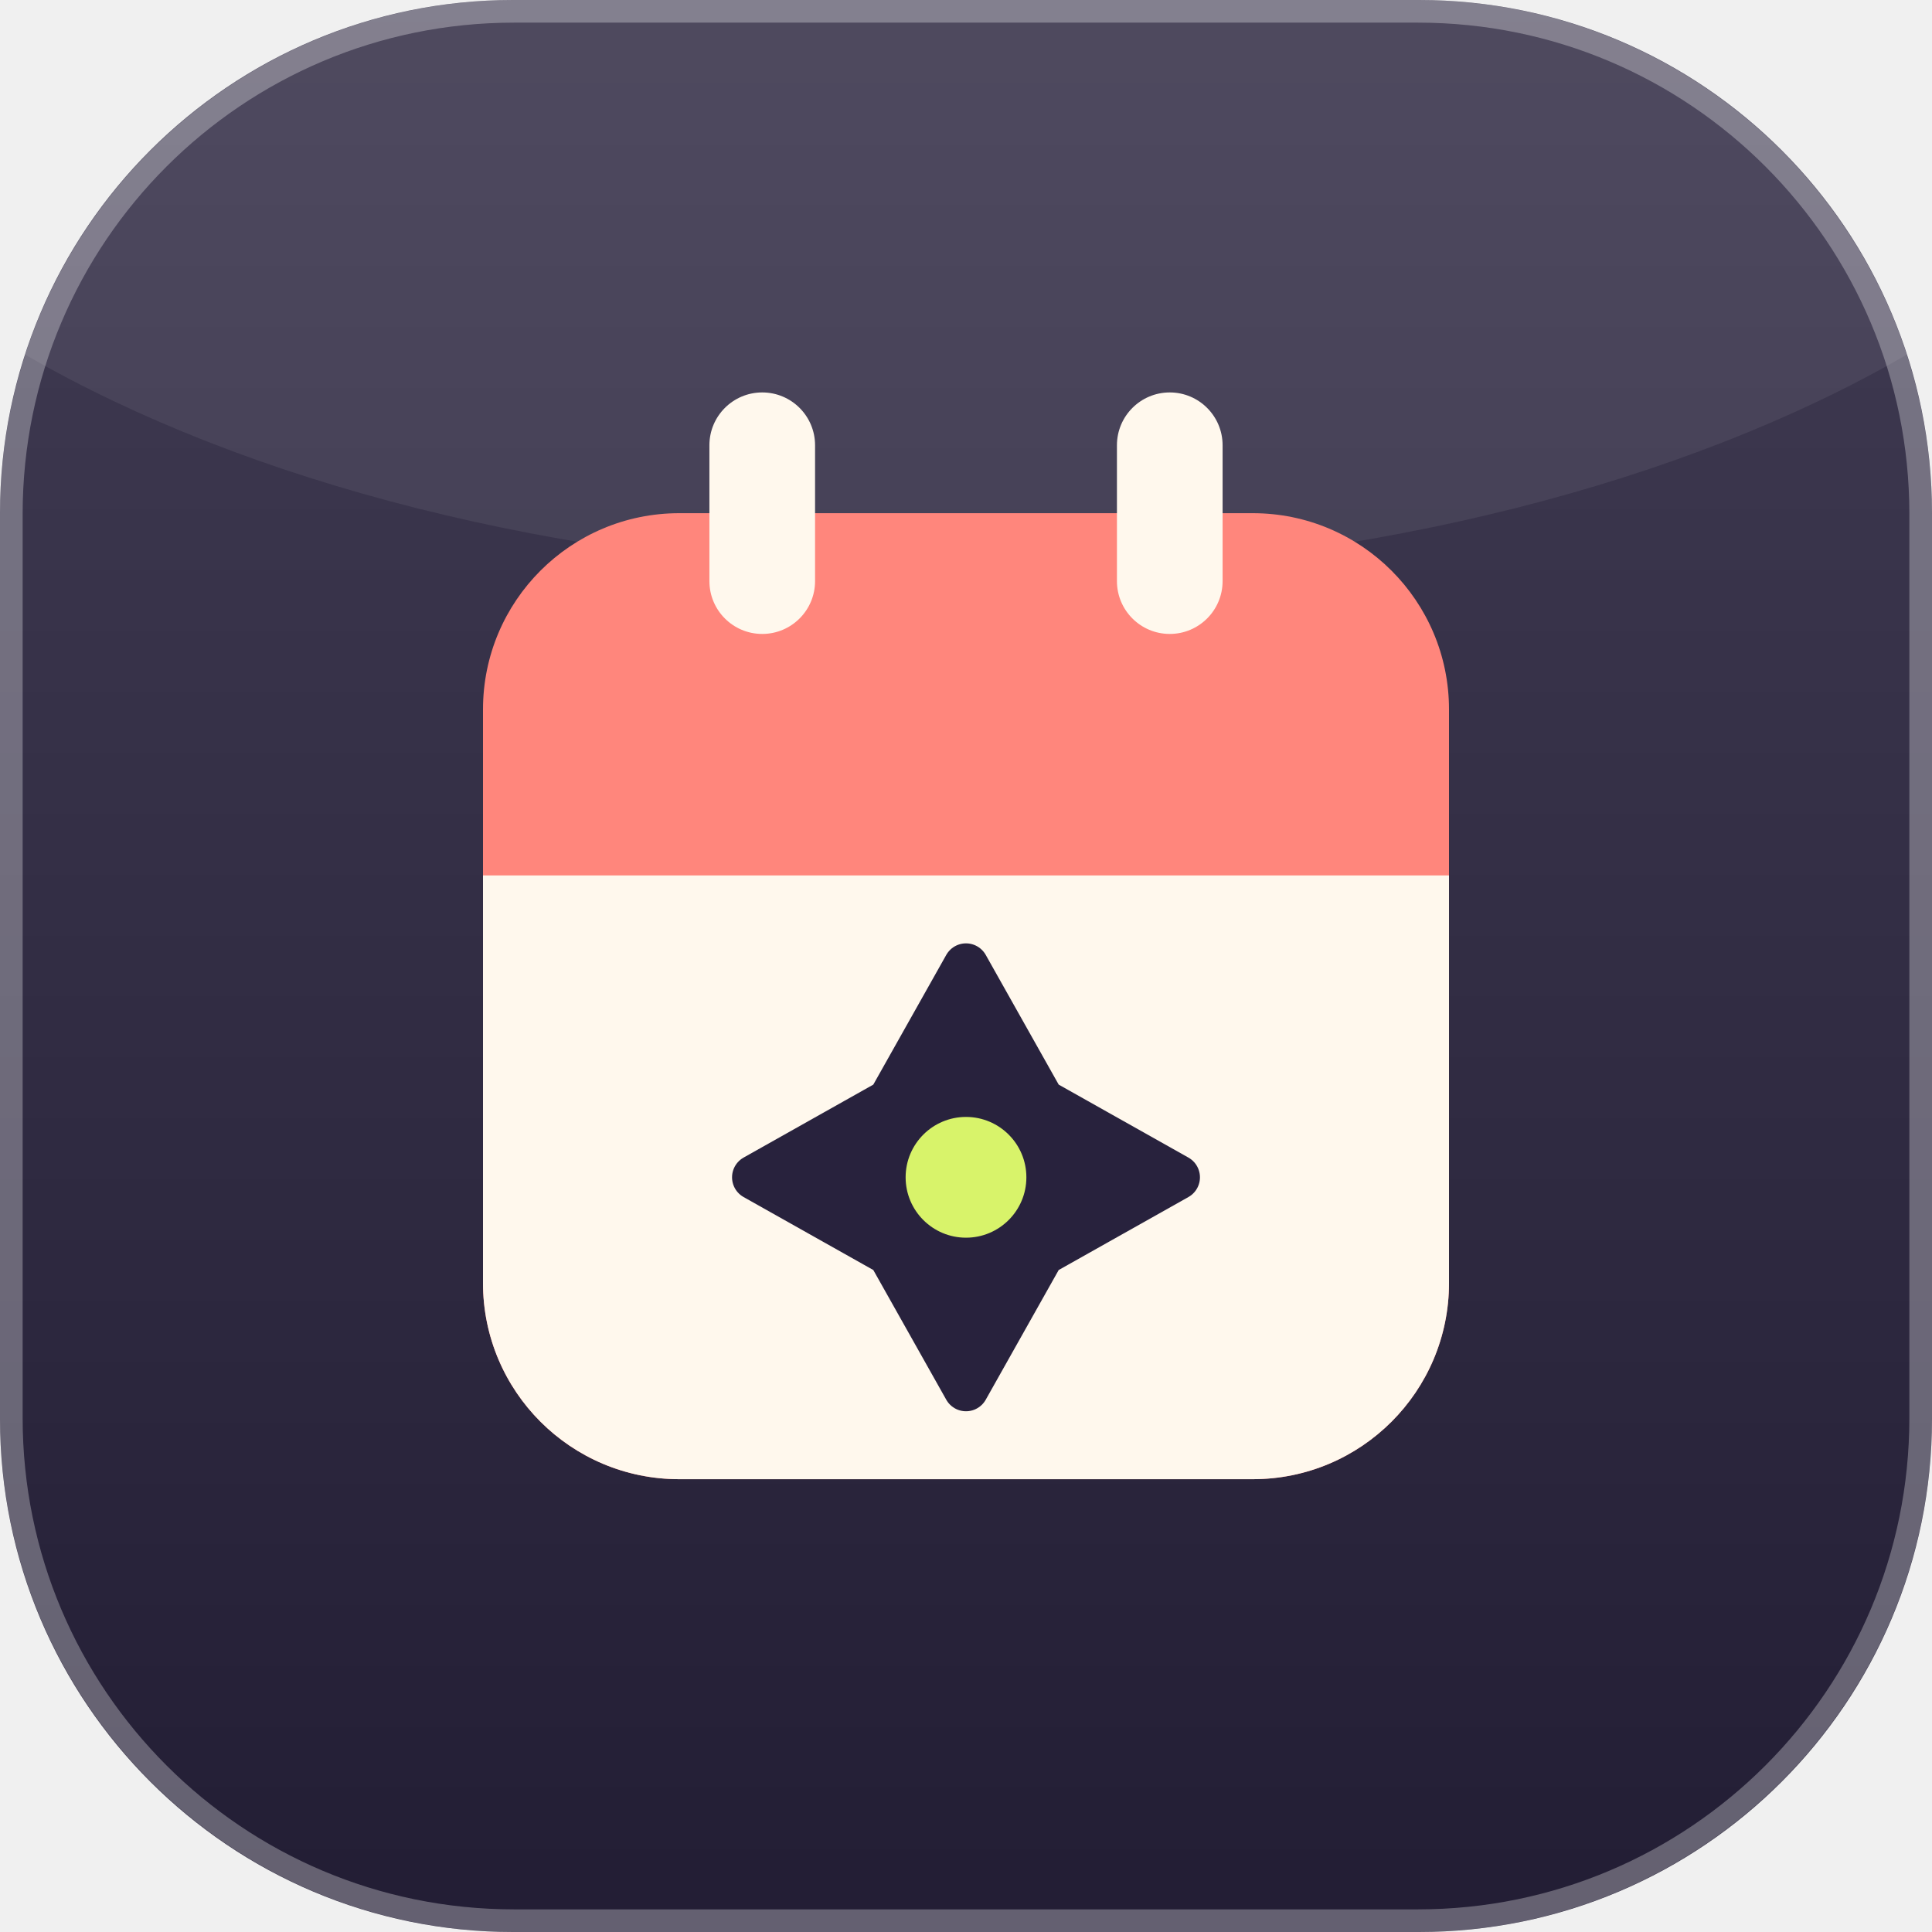
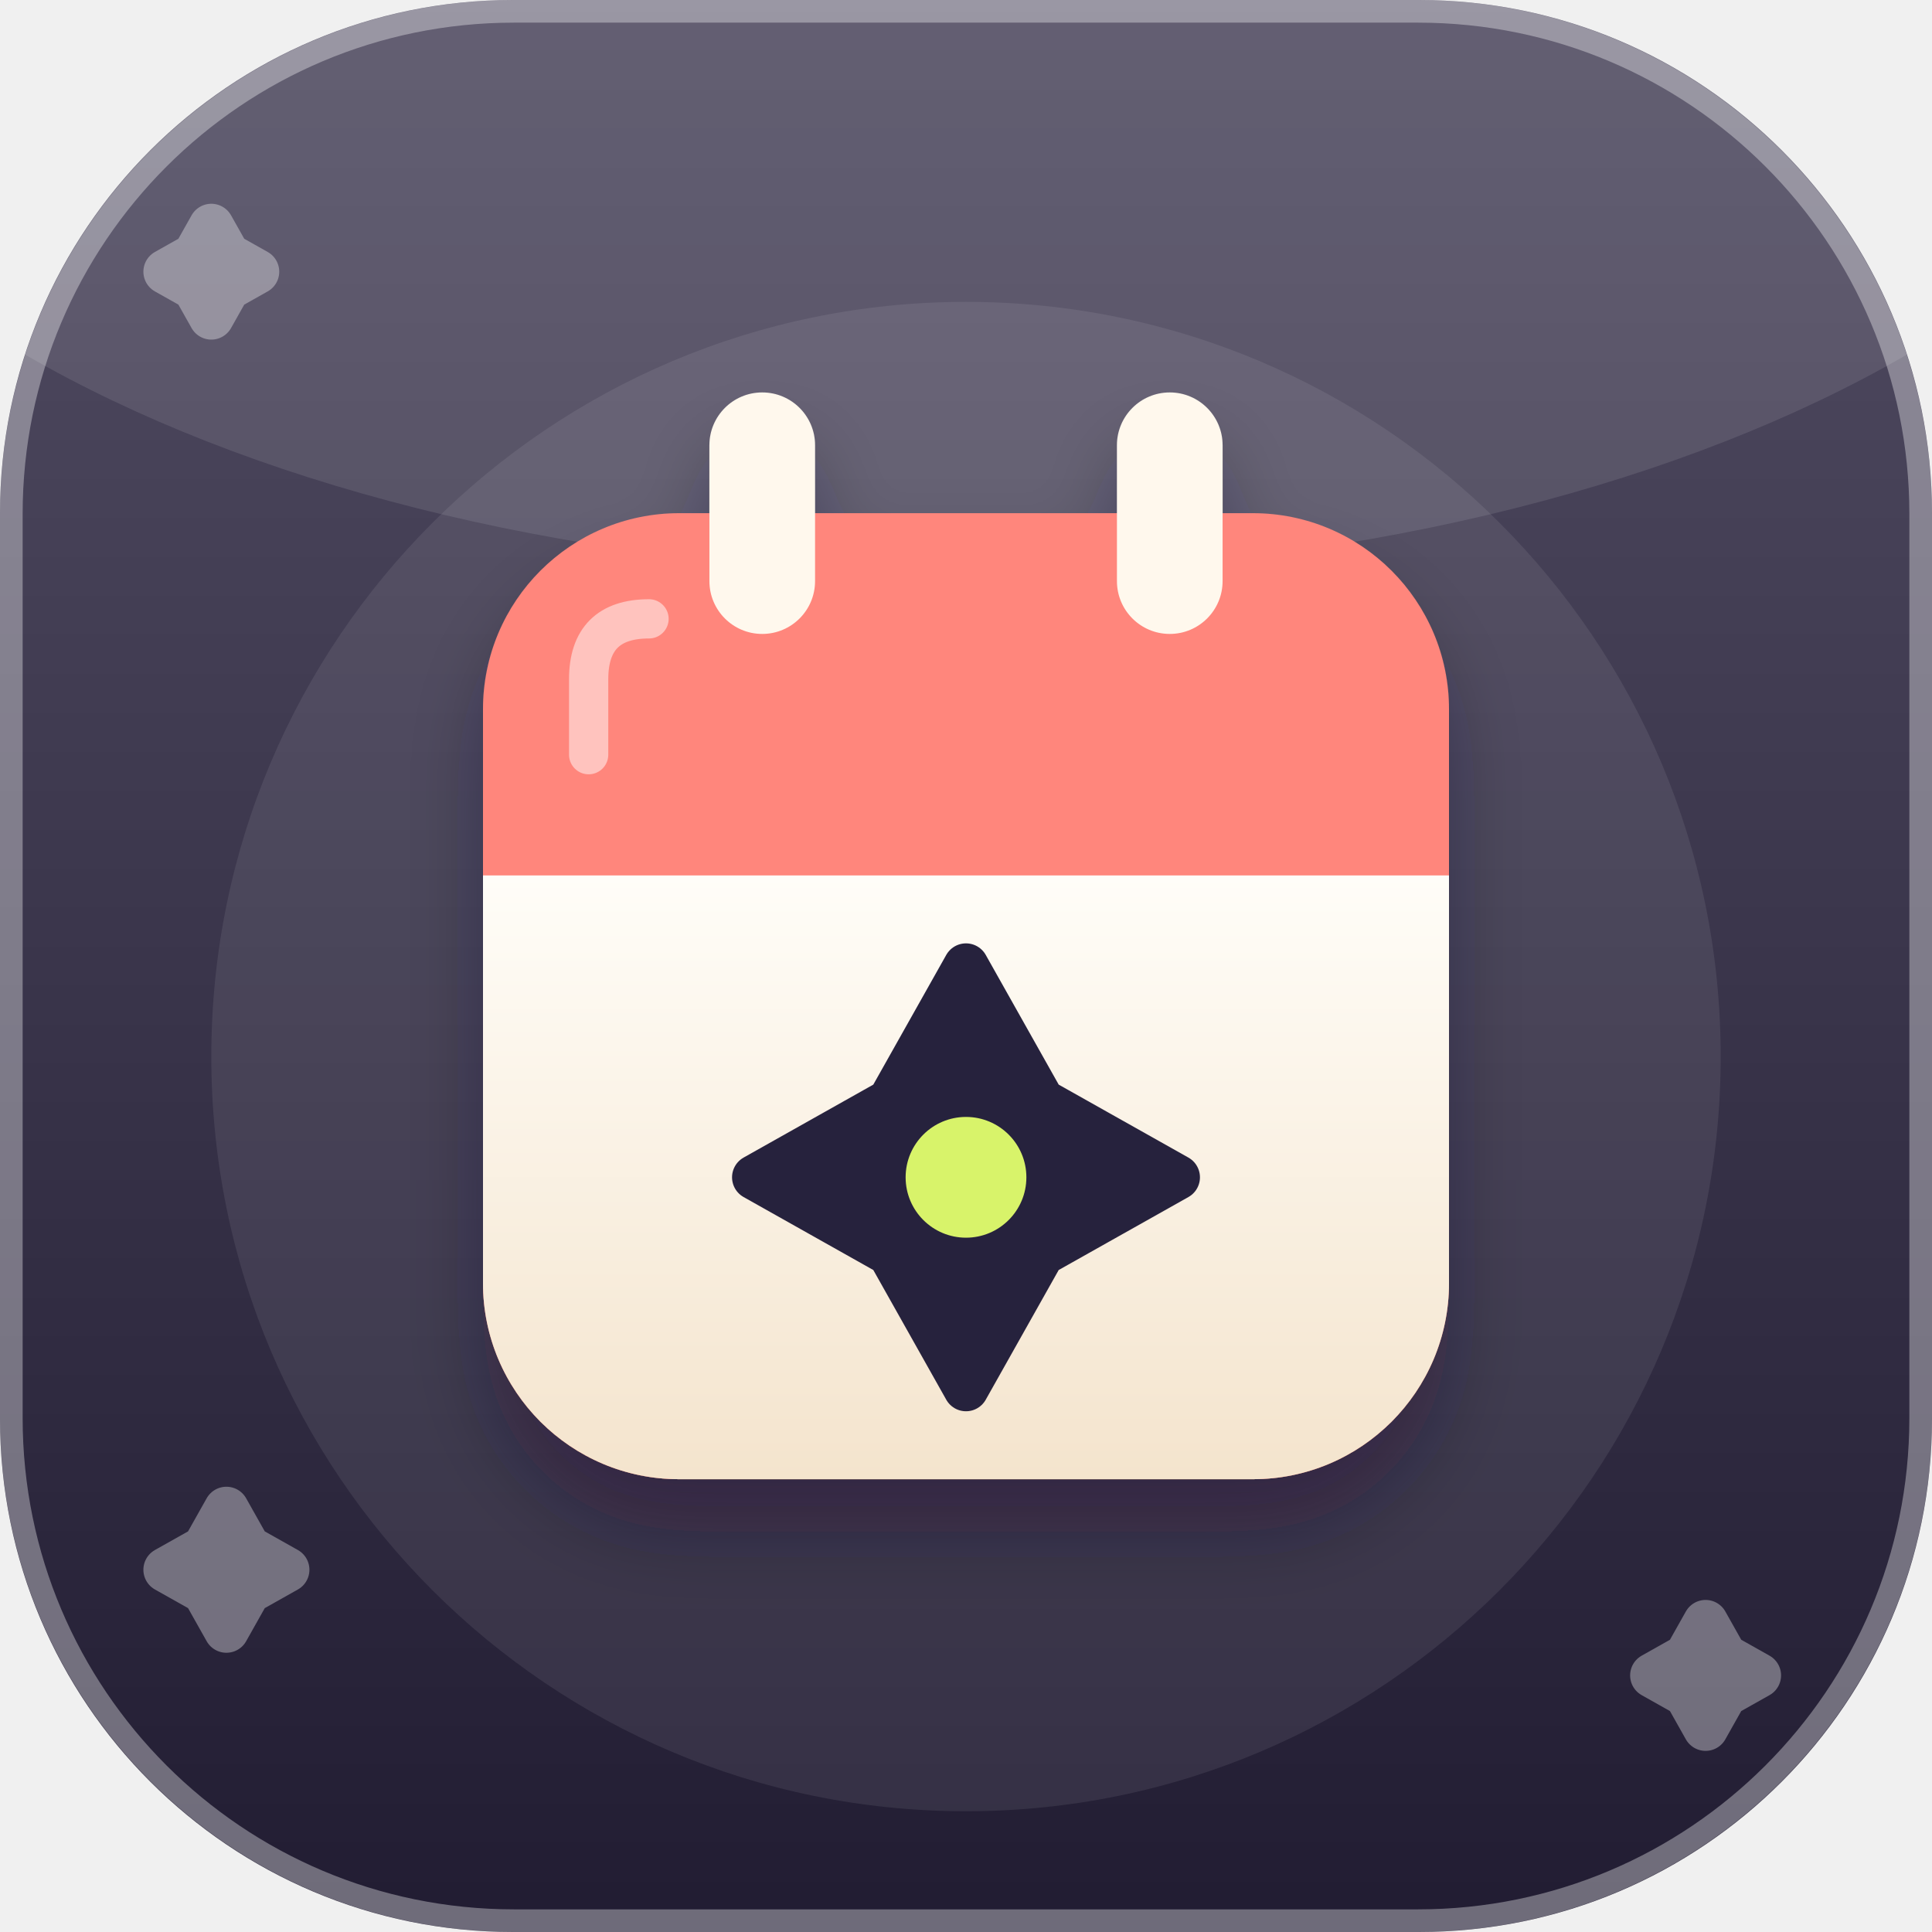
- <svg xmlns="http://www.w3.org/2000/svg" viewBox="0 0 128 128" fill="none">
-   <style>.k{transform-box:fill-box;transform-origin:center}.fl,.pu,.tw,.sl,.lk,.fp,.pr,.bl,.wv,.wb,.gr{transform-box:fill-box;transform-origin:center;animation-duration:4.2s;animation-iteration-count:infinite;animation-timing-function:ease-in-out}.fl{animation-name:fl}.pu{animation-name:pu;animation-duration:2.6s}.tw{animation-name:tw;animation-duration:3s}.sl{animation-name:sl;animation-duration:3.4s}.lk{animation-name:lk;animation-duration:3.6s}.fp{animation-name:fp;animation-duration:5s}.pr{animation-name:pr;animation-duration:2.8s}.bl{animation-name:bl;animation-duration:4.6s}.wv{animation-name:wv;animation-duration:2.4s;transform-origin:0 50%}.wb{animation-name:wb;animation-duration:5s}.gr{animation-name:gr;animation-duration:3.6s;transform-origin:50% 100%}@keyframes fl{50%{transform:translateY(-2.5px)}}@keyframes pu{50%{opacity:.55}}@keyframes tw{50%{transform:scale(1.22) rotate(14deg);opacity:.8}}@keyframes sl{40%,60%{transform:translate(4px,-4px)}}@keyframes lk{35%,65%{transform:translateY(-5px)}}@keyframes fp{40%{transform:scaleX(1)}50%{transform:scaleX(.08)}60%{transform:scaleX(1)}}@keyframes pr{40%,55%{transform:translateY(2.5px)}}@keyframes bl{90%{transform:scaleY(1)}94%{transform:scaleY(.1)}98%{transform:scaleY(1)}}@keyframes wv{50%{transform:skewY(7deg)}}@keyframes wb{25%{transform:rotate(9deg)}75%{transform:rotate(-9deg)}}@keyframes gr{0%,100%{transform:scaleY(1)}50%{transform:scaleY(.84)}}@media(prefers-reduced-motion:reduce){*{animation:none!important}}</style>
+ <svg xmlns="http://www.w3.org/2000/svg" viewBox="0 0 128 128" fill="none" stroke-linecap="round" stroke-linejoin="round">
+   <style>.bo,.tw,.sh{transform-box:fill-box;transform-origin:center;animation:2s cubic-bezier(.34,1.56,.64,1) infinite}.bo{animation-name:bo;animation-duration:2.8s}@keyframes bo{0%,100%{transform:translateY(0) rotate(0)}30%{transform:translateY(-9px) rotate(-4deg)}55%{transform:translateY(0) rotate(0)}65%{transform:scale(1.05,.95)}75%{transform:scale(1)}}.tw{animation-name:tw;animation-duration:2.4s}@keyframes tw{0%,100%{transform:scale(.7) rotate(0);opacity:.75}50%{transform:scale(1.4) rotate(45deg);opacity:1}}.sh{animation-name:sh;animation-duration:6s;animation-timing-function:ease-in-out}@keyframes sh{0%,70%{transform:translateX(0)}100%{transform:translateX(210px)}}@media(prefers-reduced-motion:reduce){*{animation:none!important}}</style>
  <defs>
    <linearGradient id="b-daily" x1="0" y1="0" x2="0" y2="1">
-       <stop offset="0" stop-color="#423d54" />
-       <stop offset="1" stop-color="#221d34" />
+       <stop offset="0" stop-color="#534e64" />
+       <stop offset="1" stop-color="#211c32" />
    </linearGradient>
    <clipPath id="c-daily">
      <rect width="128" height="128" rx="34" />
    </clipPath>
+     <linearGradient id="p-daily" x1="0" y1="0" x2="0" y2="1">
+       <stop offset="0" stop-color="#fffdf8" />
+       <stop offset="1" stop-color="#f4e4cd" />
+     </linearGradient>
+     <filter id="s-daily" x="-20%" y="-20%" width="140%" height="140%">
+       <feDropShadow dx="0" dy="3.5" stdDeviation="2.5" flood-color="#140c28" flood-opacity=".32" />
+     </filter>
  </defs>
  <rect width="128" height="128" rx="34" fill="url(#b-daily)" />
  <g clip-path="url(#c-daily)">
-     <ellipse cx="64" cy="-6" rx="84" ry="44" fill="#fff" fill-opacity=".07" />
+     <ellipse cx="64" cy="-6" rx="84" ry="44" fill="#fff" fill-opacity=".1" />
+     <circle cx="64" cy="70" r="50" fill="#fff" fill-opacity=".08" />
+     <g opacity=".35">
+       <path d="M15 100L16.44 102.56L19 104L16.44 105.44L15 108L13.56 105.44L11 104L13.56 102.56Z" fill="#fff" stroke="#fff" stroke-width="3" />
+     </g>
+     <g opacity=".35">
+       <path d="M113 107.5L114.26 109.74L116.5 111L114.26 112.26L113 114.5L111.74 112.26L109.5 111L111.74 109.74Z" fill="#fff" stroke="#fff" stroke-width="3" />
+     </g>
+     <g opacity=".35">
+       <path d="M14 15L15.08 16.92L17 18L15.08 19.08L14 21L12.92 19.08L11 18L12.92 16.92Z" fill="#fff" stroke="#fff" stroke-width="3" />
+     </g>
+     <g filter="url(#s-daily)">
+       <g class="bo">
+         <rect x="32" y="34" width="64" height="64" rx="13" fill="#ff867c" />
+         <path d="M32 58H96V85a13 13 0 0 1-13 13H45a13 13 0 0 1-13-13Z" fill="url(#p-daily)" />
+         <path d="M39 50V45q0-4 4-4" stroke="#fff" stroke-opacity=".5" stroke-width="2.6" fill="none" />
+         <rect x="47" y="26" width="7" height="16" rx="3.5" fill="#fff8ed" />
+         <rect x="74" y="26" width="7" height="16" rx="3.5" fill="#fff8ed" />
+         <g class="tw">
+           <path d="M64 64L69.04 72.96L78 78L69.04 83.04L64 92L58.96 83.04L50 78L58.96 72.96Z" fill="#28223d" stroke="#28223d" stroke-width="3" />
+         </g>
+         <circle cx="64" cy="78" r="4" fill="#d8f36a" />
+       </g>
+     </g>
+     <g class="sh" style="animation-delay:9.8s">
+       <path d="M-34 -8H-14L-54 136H-74Z" fill="#fff" fill-opacity=".22" />
+     </g>
  </g>
-   <rect x="32" y="34" width="64" height="64" rx="13" fill="#ff867c" />
-   <path d="M32 58H96V85a13 13 0 0 1-13 13H45a13 13 0 0 1-13-13Z" fill="#fff8ed" />
-   <rect x="47" y="26" width="7" height="16" rx="3.5" fill="#fff8ed" />
-   <rect x="74" y="26" width="7" height="16" rx="3.5" fill="#fff8ed" />
-   <path class="tw" d="M64 64L69.04 72.96L78 78L69.04 83.04L64 92L58.96 83.04L50 78L58.96 72.96Z" fill="#28223d" stroke="#28223d" stroke-width="3" stroke-linejoin="round" />
-   <circle cx="64" cy="78" r="4" fill="#d8f36a" />
-   <rect x=".75" y=".75" width="126.5" height="126.5" rx="33.3" stroke="#fff" stroke-opacity=".3" stroke-width="1.5" />
+   <rect x=".75" y=".75" width="126.5" height="126.5" rx="33.3" stroke="#fff" stroke-opacity=".35" stroke-width="1.5" />
</svg>
